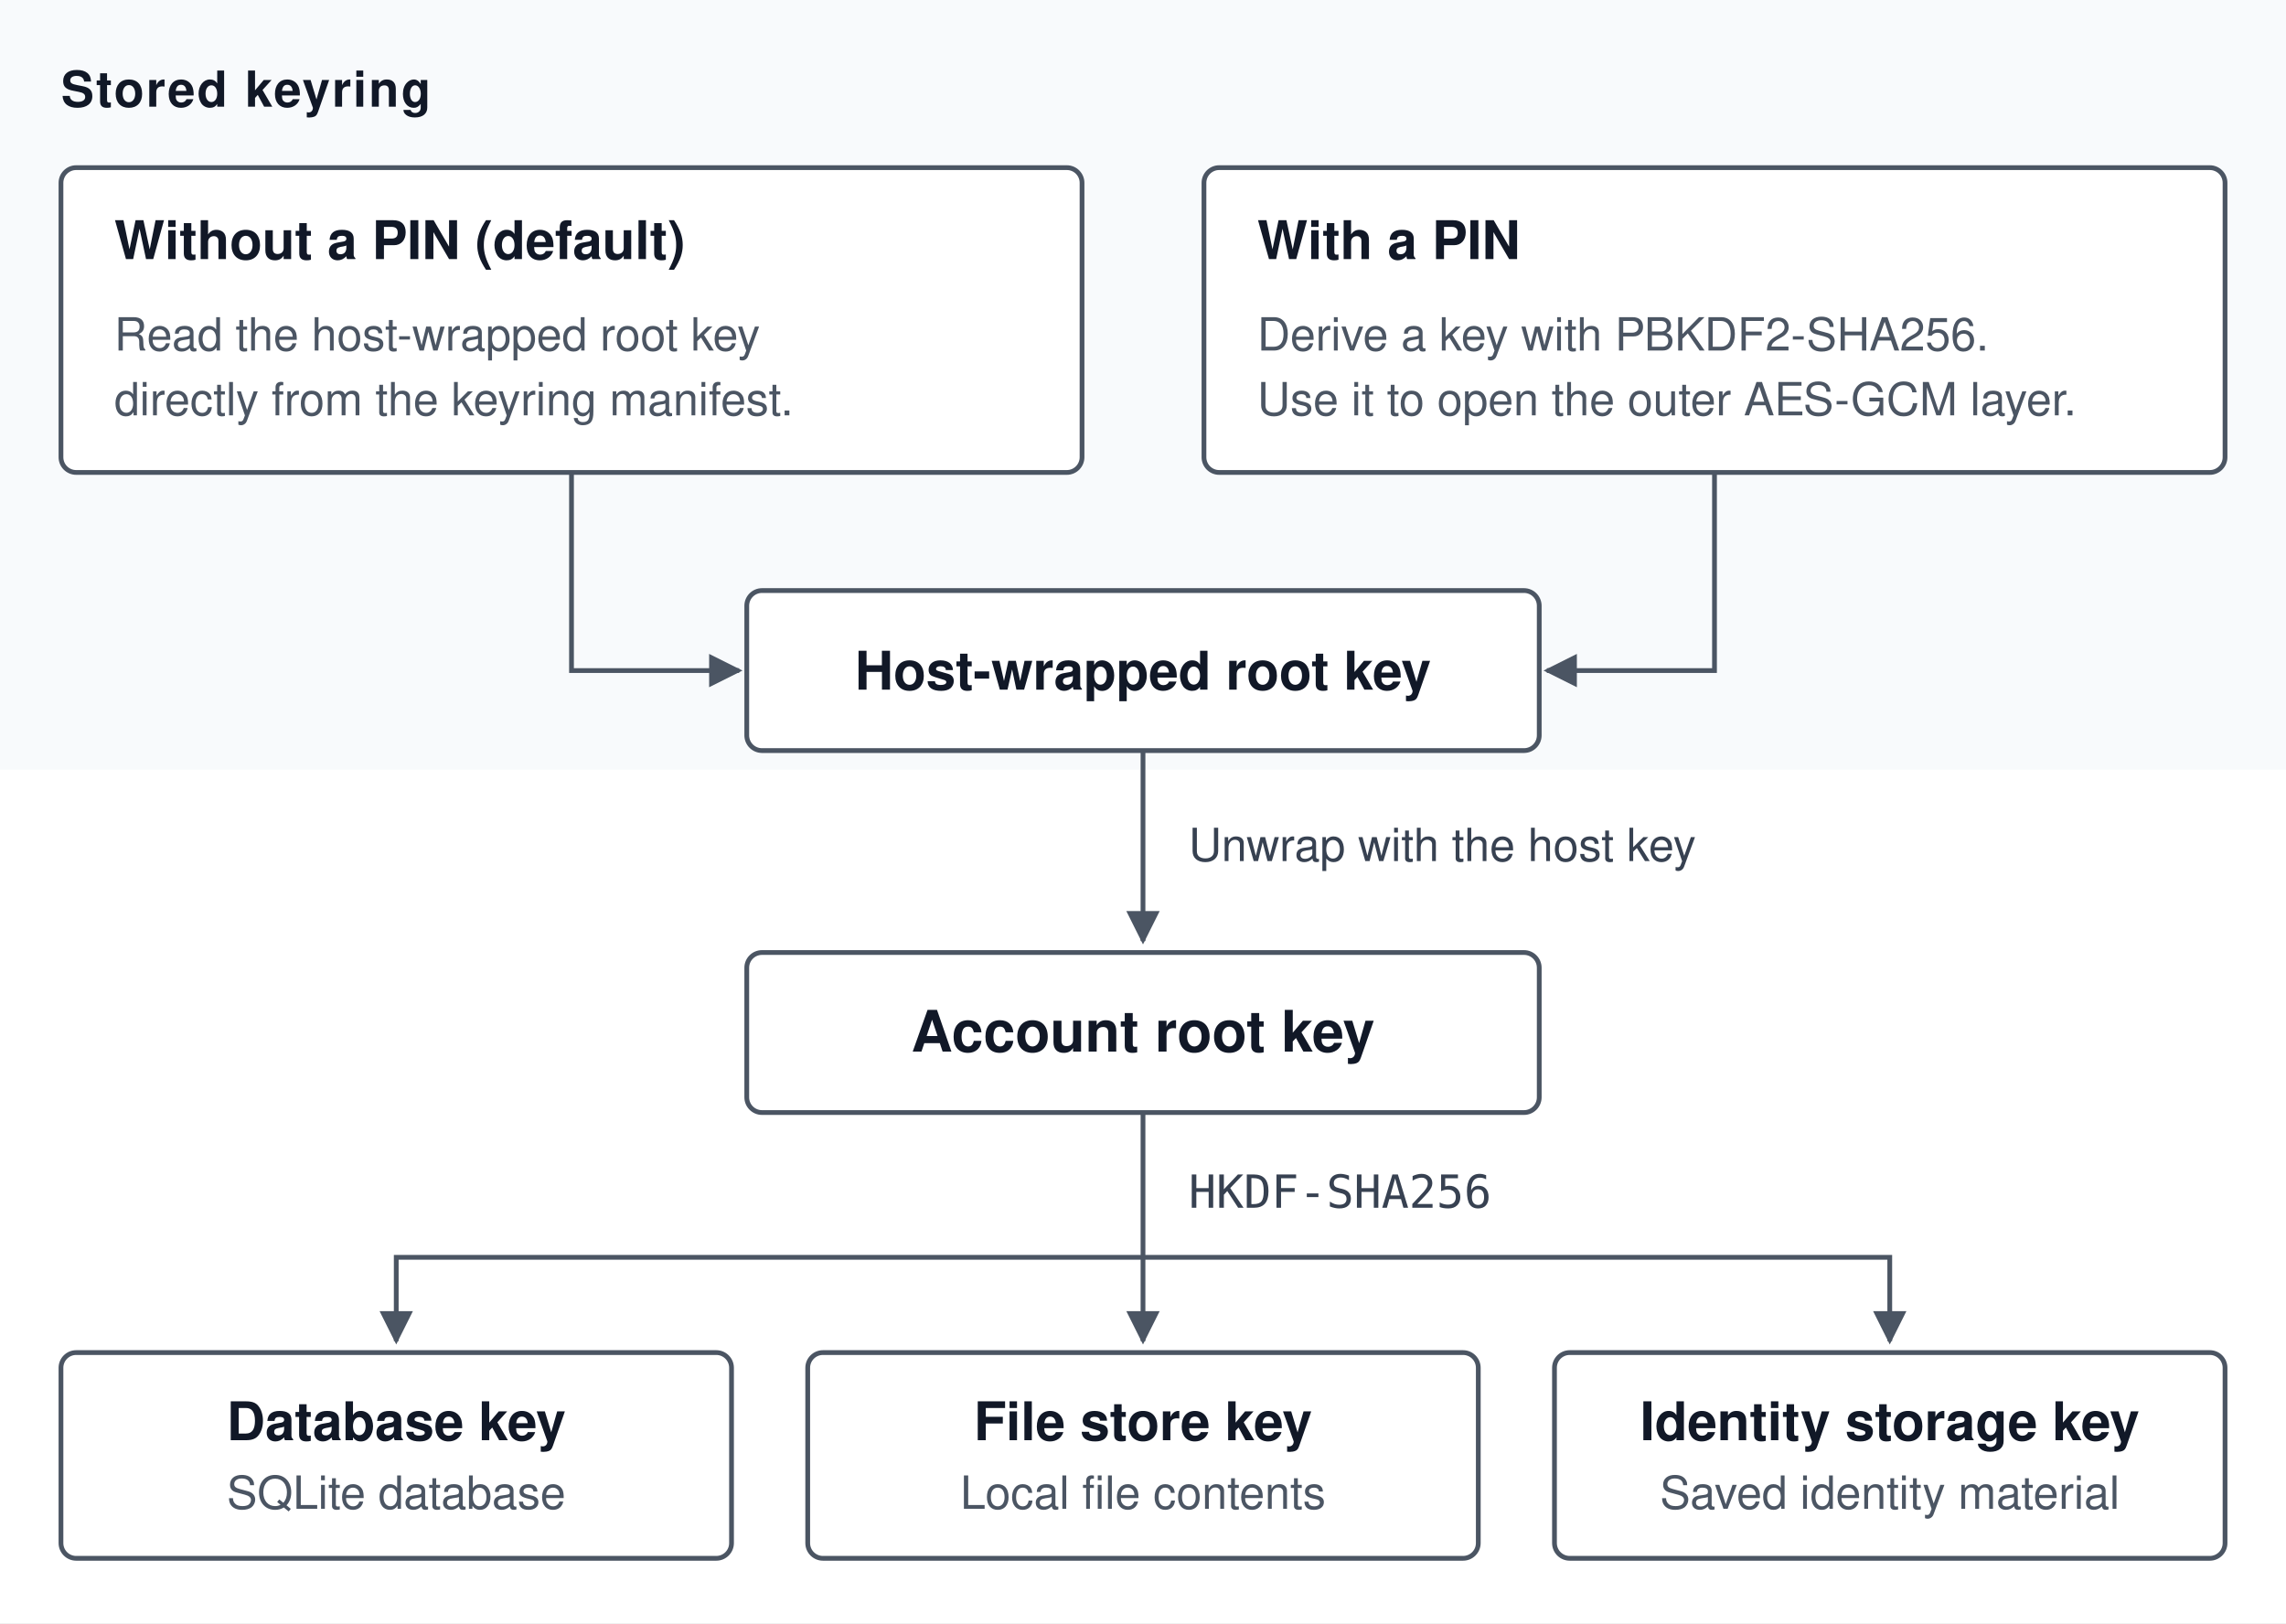
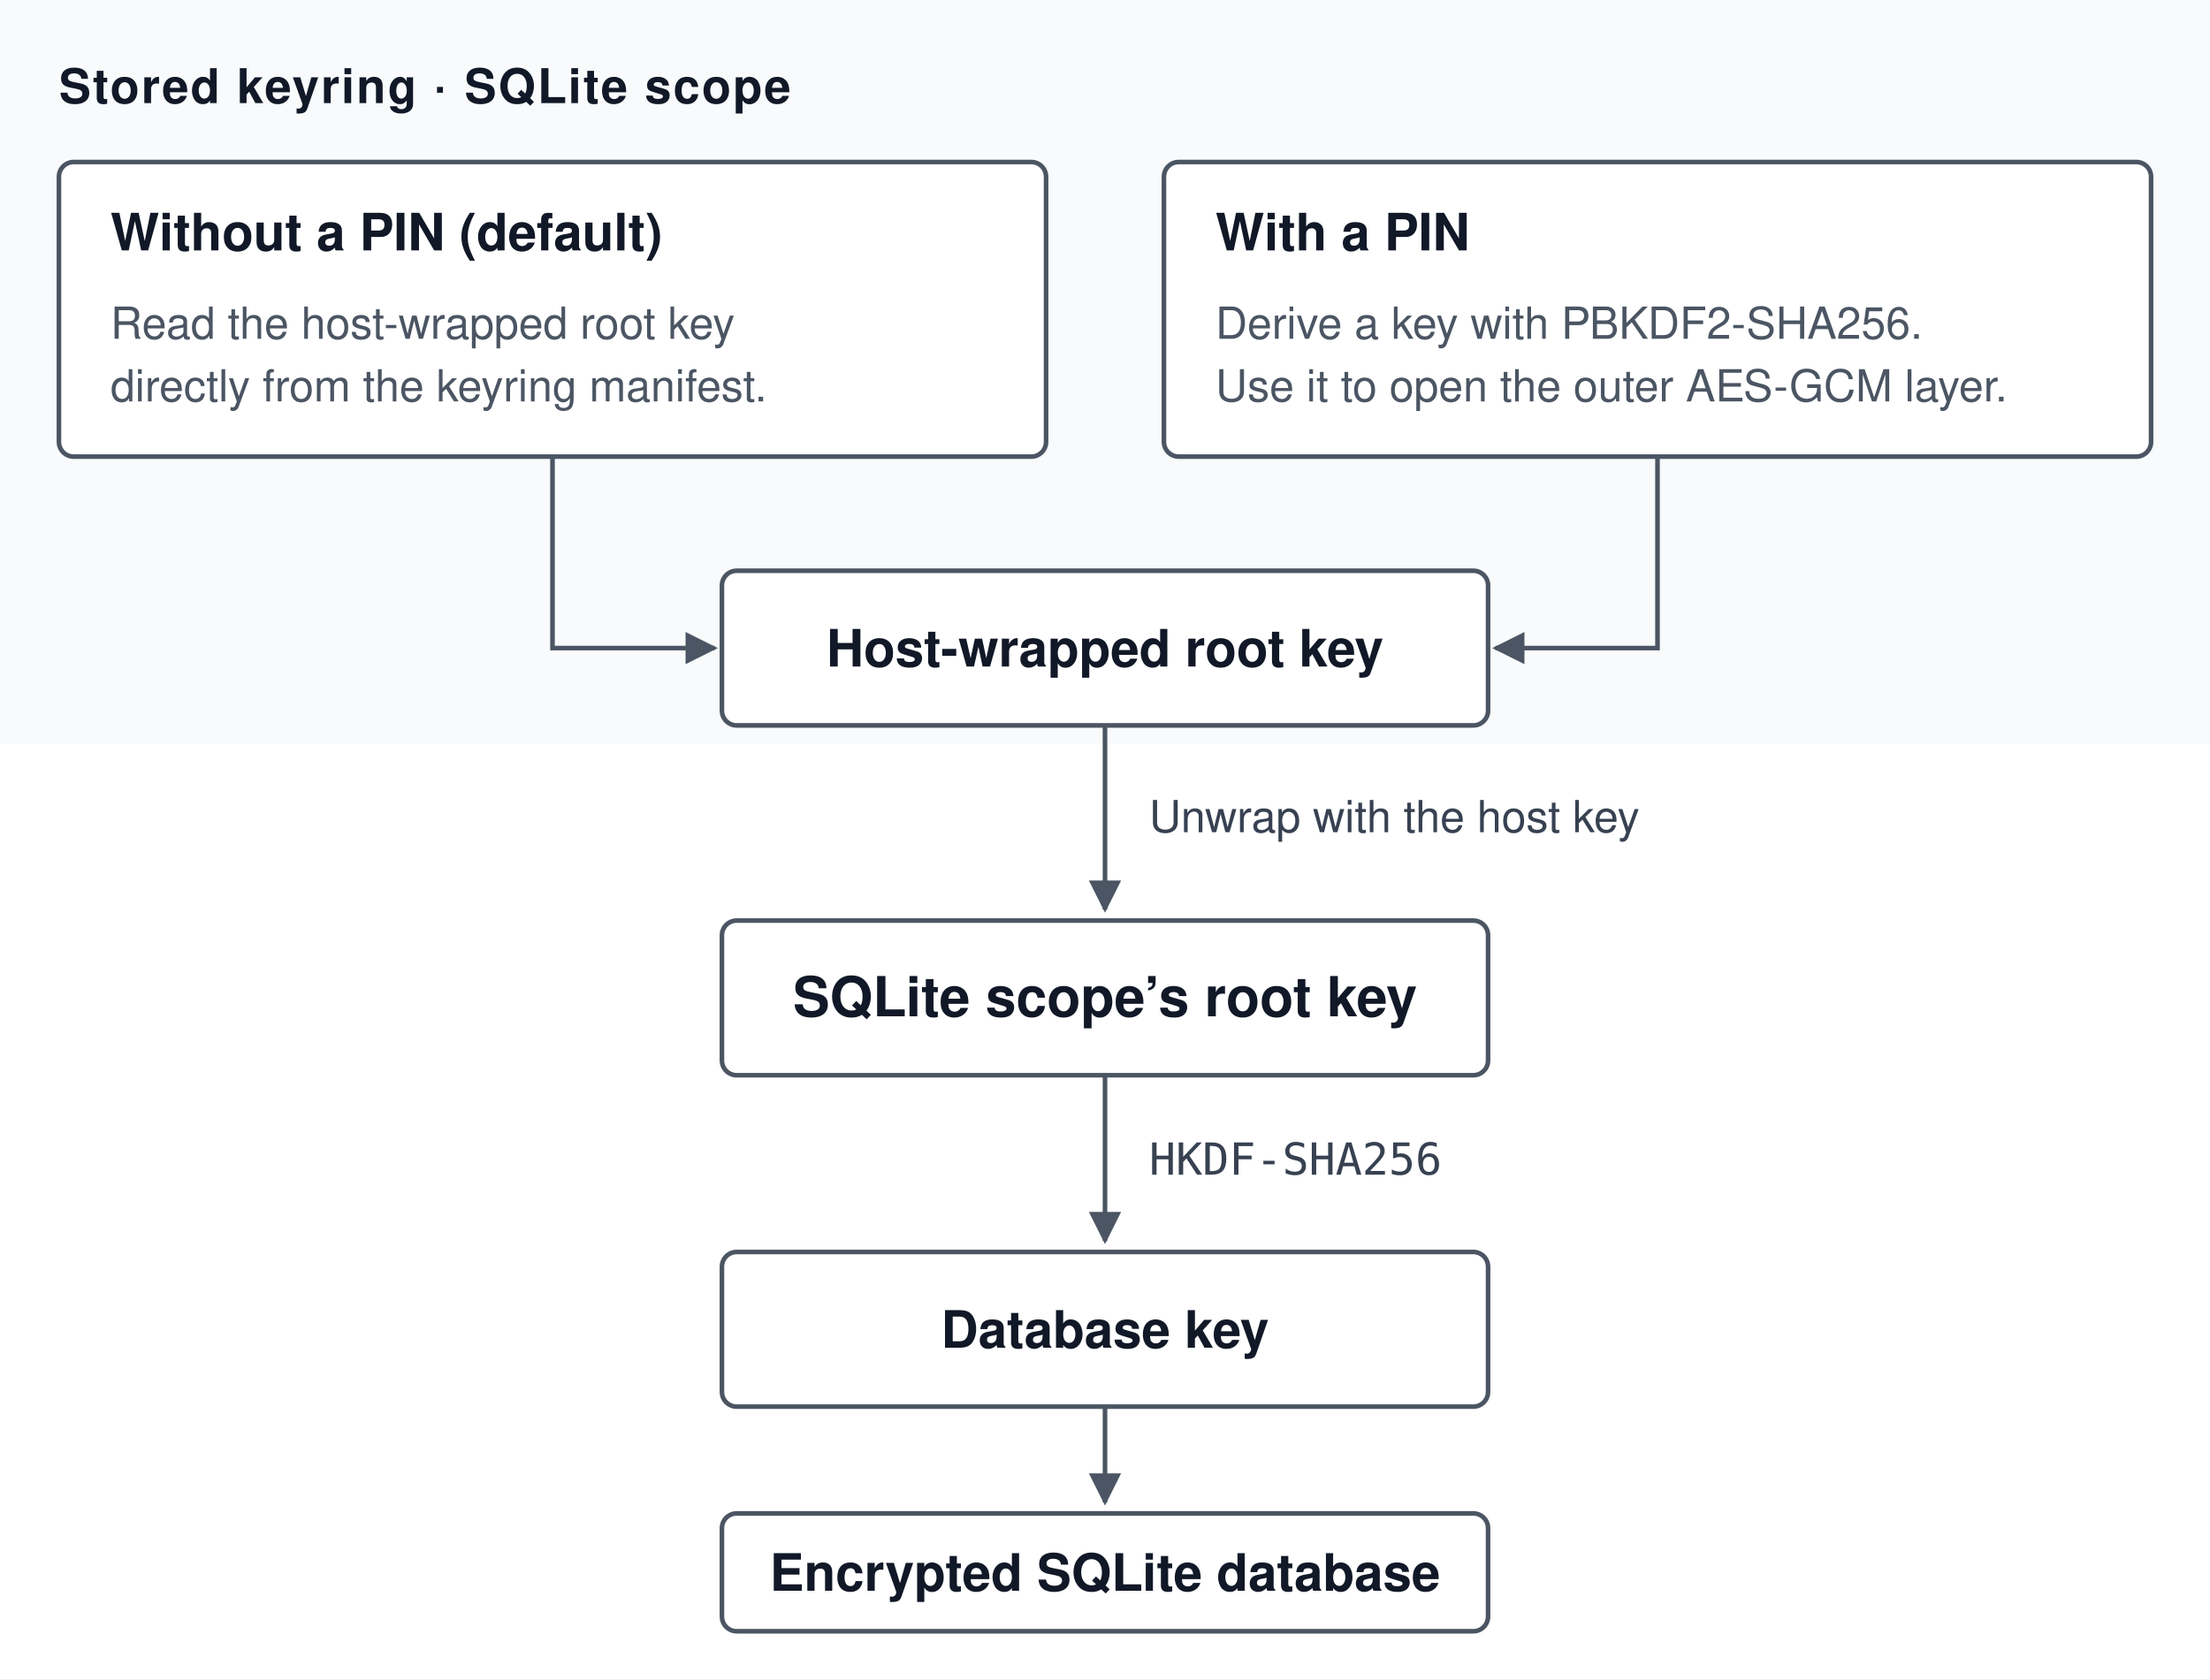
- <svg xmlns="http://www.w3.org/2000/svg" width="600" height="426" viewBox="0 0 600 426" font-family="ui-sans-serif, -apple-system, 'Segoe UI', Helvetica, Arial, sans-serif">
+ <svg xmlns="http://www.w3.org/2000/svg" width="600" height="456" viewBox="0 0 600 456" font-family="ui-sans-serif, -apple-system, 'Segoe UI', Helvetica, Arial, sans-serif">
  <defs>
    <marker id="local-storage-arrow" viewBox="0 0 10 10" refX="9" refY="5" markerWidth="7" markerHeight="7" orient="auto">
      <path d="M0,0 L10,5 L0,10 z" class="arrowhead" />
    </marker>
    <style>
      .canvas { fill: #ffffff; }
      .band { fill: #f8fafc; }
      .box { fill: #ffffff; stroke: #4b5563; stroke-width: 1.25; }
      .edge { fill: none; stroke: #4b5563; stroke-width: 1.25; }
      .arrowhead { fill: #4b5563; }
      .colhead { font-size: 13px; font-weight: 600; fill: #111827; letter-spacing: 0.04em; text-transform: uppercase; }
      .name { font-size: 14px; font-weight: 600; fill: #111827; }
      .meta { font-size: 12px; fill: #4b5563; }
      .mono { font-size: 12px; fill: #374151; font-family: ui-monospace, SFMono-Regular, Menlo, Consolas, monospace; }
      .elabel { font-size: 12px; fill: #374151; }
      .lane { font-size: 15px; font-weight: 600; fill: #111827; }
    </style>
  </defs>
-   <rect width="600" height="426" class="canvas" />
+   <rect width="600" height="456" class="canvas" />
  <rect width="600" height="202" class="band" />
-   <text x="16" y="28" class="colhead">Stored keyring</text>
+   <text x="16" y="28" class="colhead">Stored keyring · SQLite scope</text>
  <rect x="16" y="44" width="268" height="80" rx="4" class="box" />
  <text x="30" y="68" class="name">Without a PIN (default)</text>
  <text x="30" y="92" class="meta">Read the host-wrapped root key</text>
  <text x="30" y="109" class="meta">directly from the keyring manifest.</text>
  <rect x="316" y="44" width="268" height="80" rx="4" class="box" />
  <text x="330" y="68" class="name">With a PIN</text>
  <text x="330" y="92" class="meta">Derive a key with PBKDF2-SHA256.</text>
  <text x="330" y="109" class="meta">Use it to open the outer AES-GCM layer.</text>
  <path d="M150 124 V176 H194" class="edge" marker-end="url(#local-storage-arrow)" />
  <path d="M450 124 V176 H406" class="edge" marker-end="url(#local-storage-arrow)" />
  <rect x="196" y="155" width="208" height="42" rx="4" class="box" />
  <text x="300" y="181" text-anchor="middle" class="name">Host-wrapped root key</text>
  <path d="M300 197 V247" class="edge" marker-end="url(#local-storage-arrow)" />
  <text x="312" y="226" class="elabel">Unwrap with the host key</text>
  <rect x="196" y="250" width="208" height="42" rx="4" class="box" />
-   <text x="300" y="276" text-anchor="middle" class="lane">Account root key</text>
-   <path d="M300 292 V352" class="edge" marker-end="url(#local-storage-arrow)" />
-   <text x="312" y="317" class="mono">HKDF-SHA256</text>
-   <path d="M300 330 H104 V352" class="edge" marker-end="url(#local-storage-arrow)" />
-   <path d="M300 330 H496 V352" class="edge" marker-end="url(#local-storage-arrow)" />
-   <g text-anchor="middle">
-     <rect x="16" y="355" width="176" height="54" rx="4" class="box" />
-     <text x="104" y="378" class="name">Database key</text>
-     <text x="104" y="396" class="meta">SQLite database</text>
-     <rect x="212" y="355" width="176" height="54" rx="4" class="box" />
-     <text x="300" y="378" class="name">File store key</text>
-     <text x="300" y="396" class="meta">Local file contents</text>
-     <rect x="408" y="355" width="176" height="54" rx="4" class="box" />
-     <text x="496" y="378" class="name">Identity storage key</text>
-     <text x="496" y="396" class="meta">Saved identity material</text>
-   </g>
+   <text x="300" y="276" text-anchor="middle" class="lane">SQLite scope’s root key</text>
+   <path d="M300 292 V337" class="edge" marker-end="url(#local-storage-arrow)" />
+   <text x="312" y="319" class="mono">HKDF-SHA256</text>
+   <rect x="196" y="340" width="208" height="42" rx="4" class="box" />
+   <text x="300" y="366" text-anchor="middle" class="name">Database key</text>
+   <path d="M300 382 V408" class="edge" marker-end="url(#local-storage-arrow)" />
+   <rect x="196" y="411" width="208" height="32" rx="4" class="box" />
+   <text x="300" y="432" text-anchor="middle" class="name">Encrypted SQLite database</text>
</svg>
